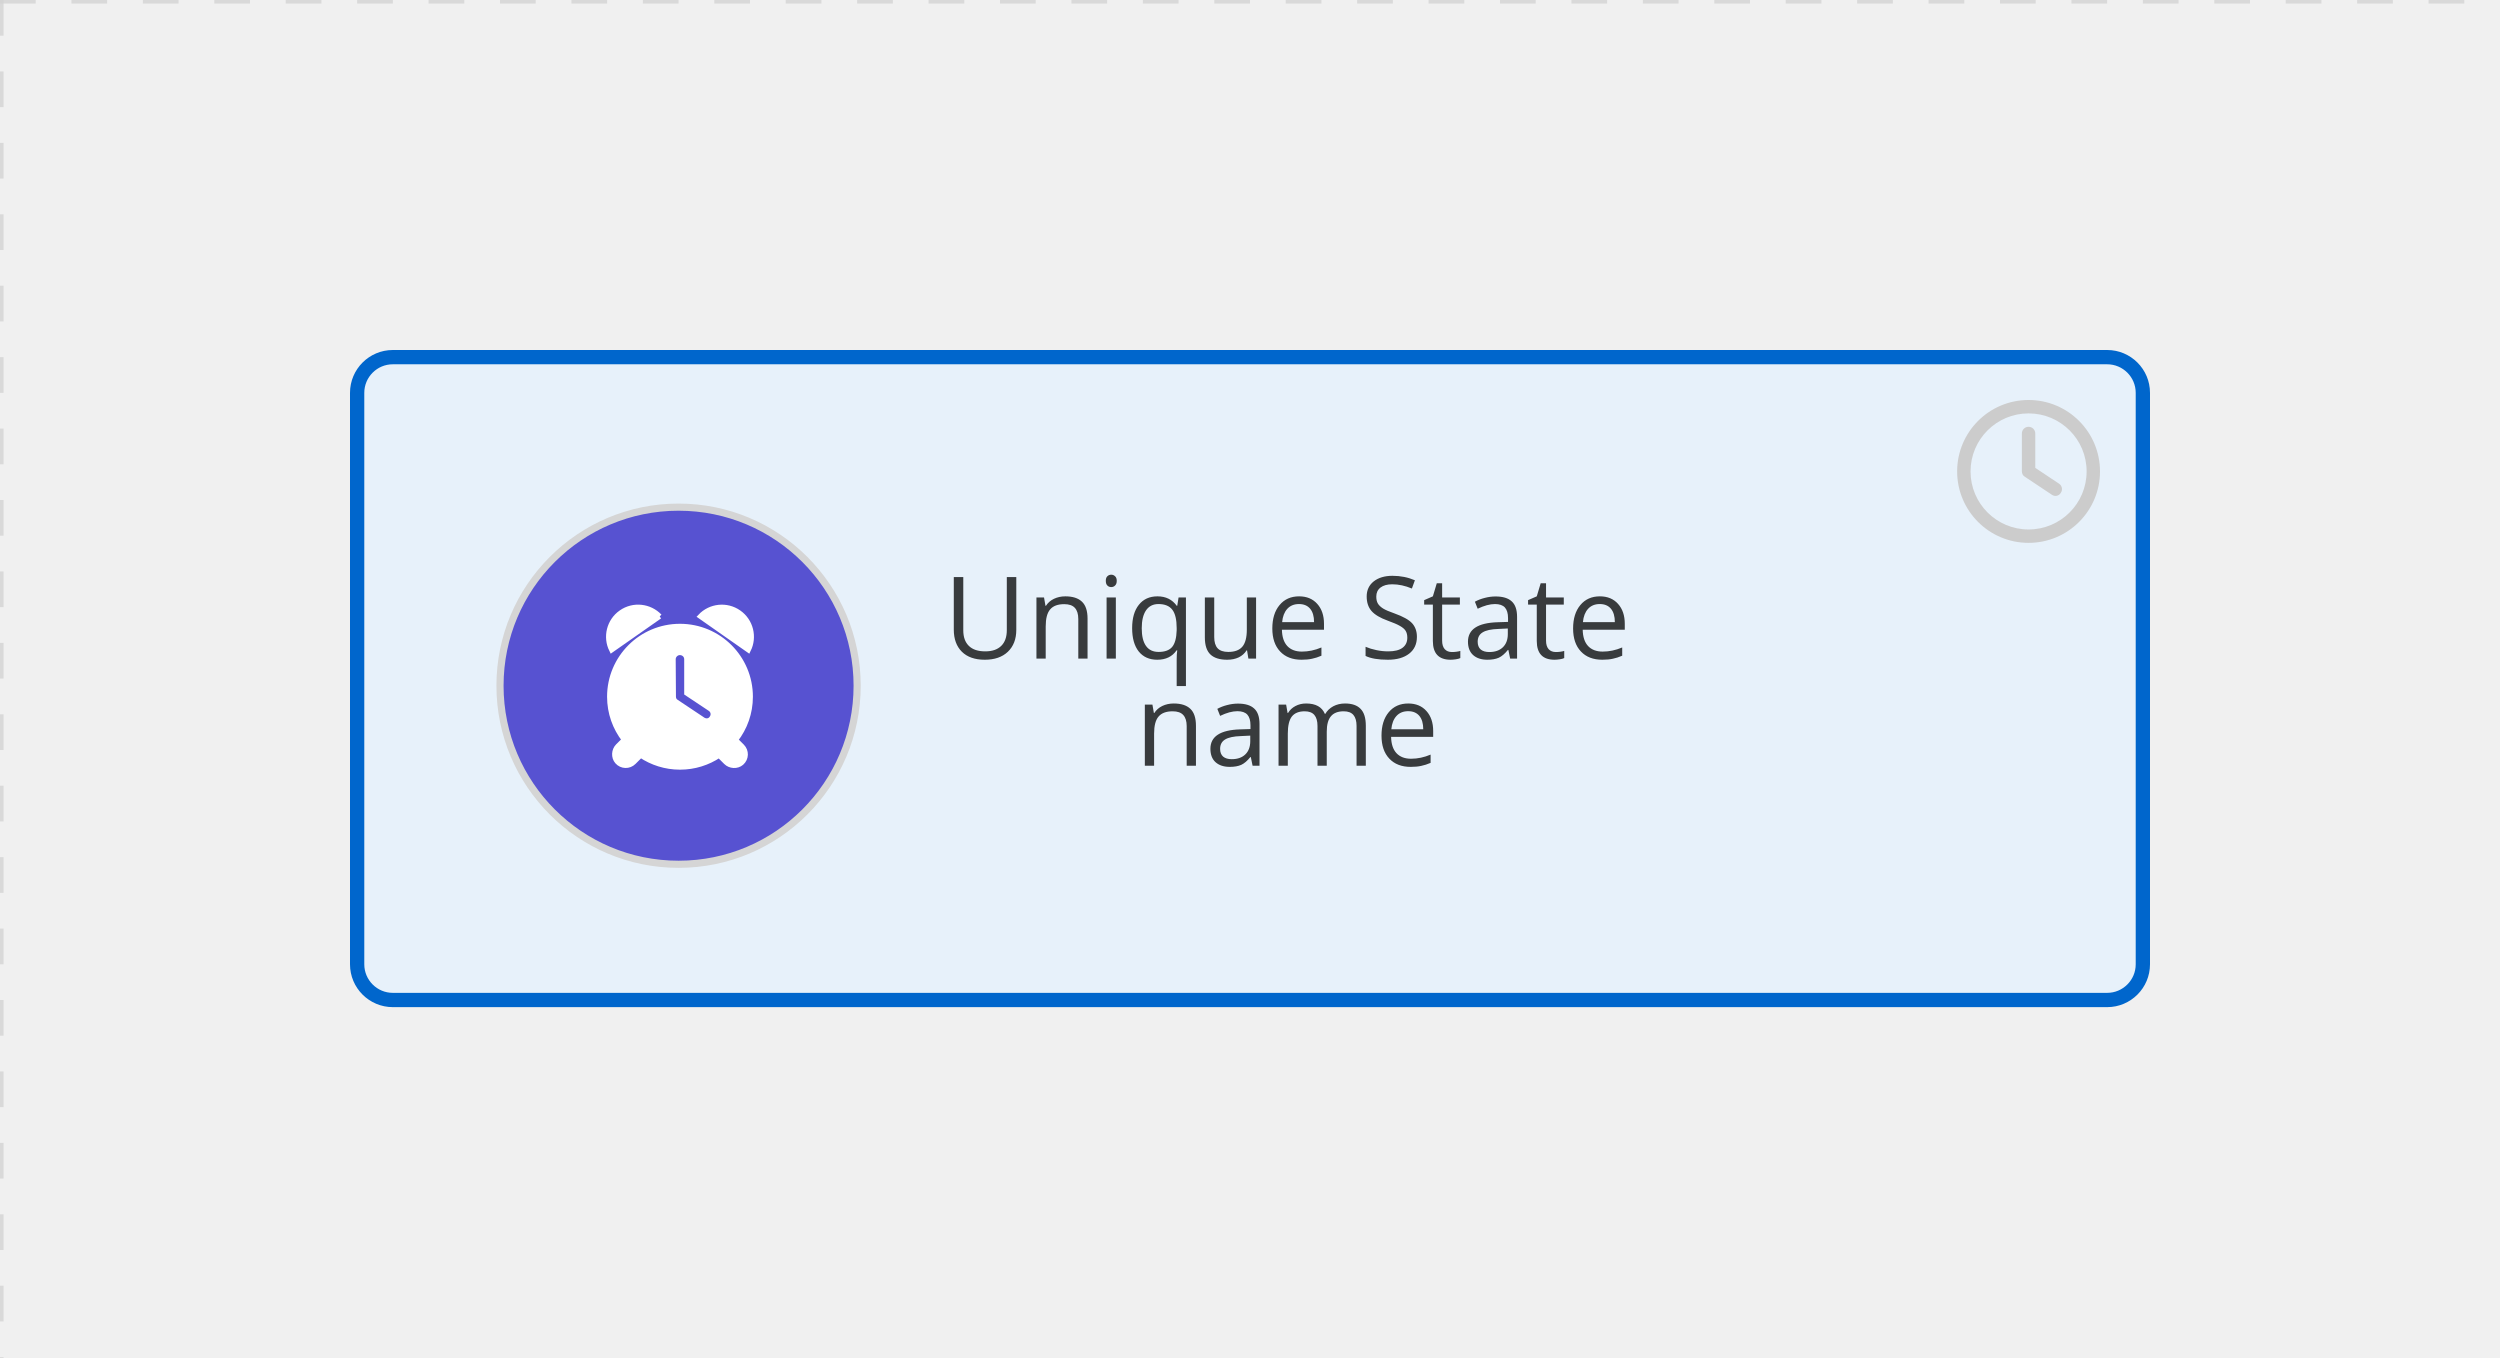
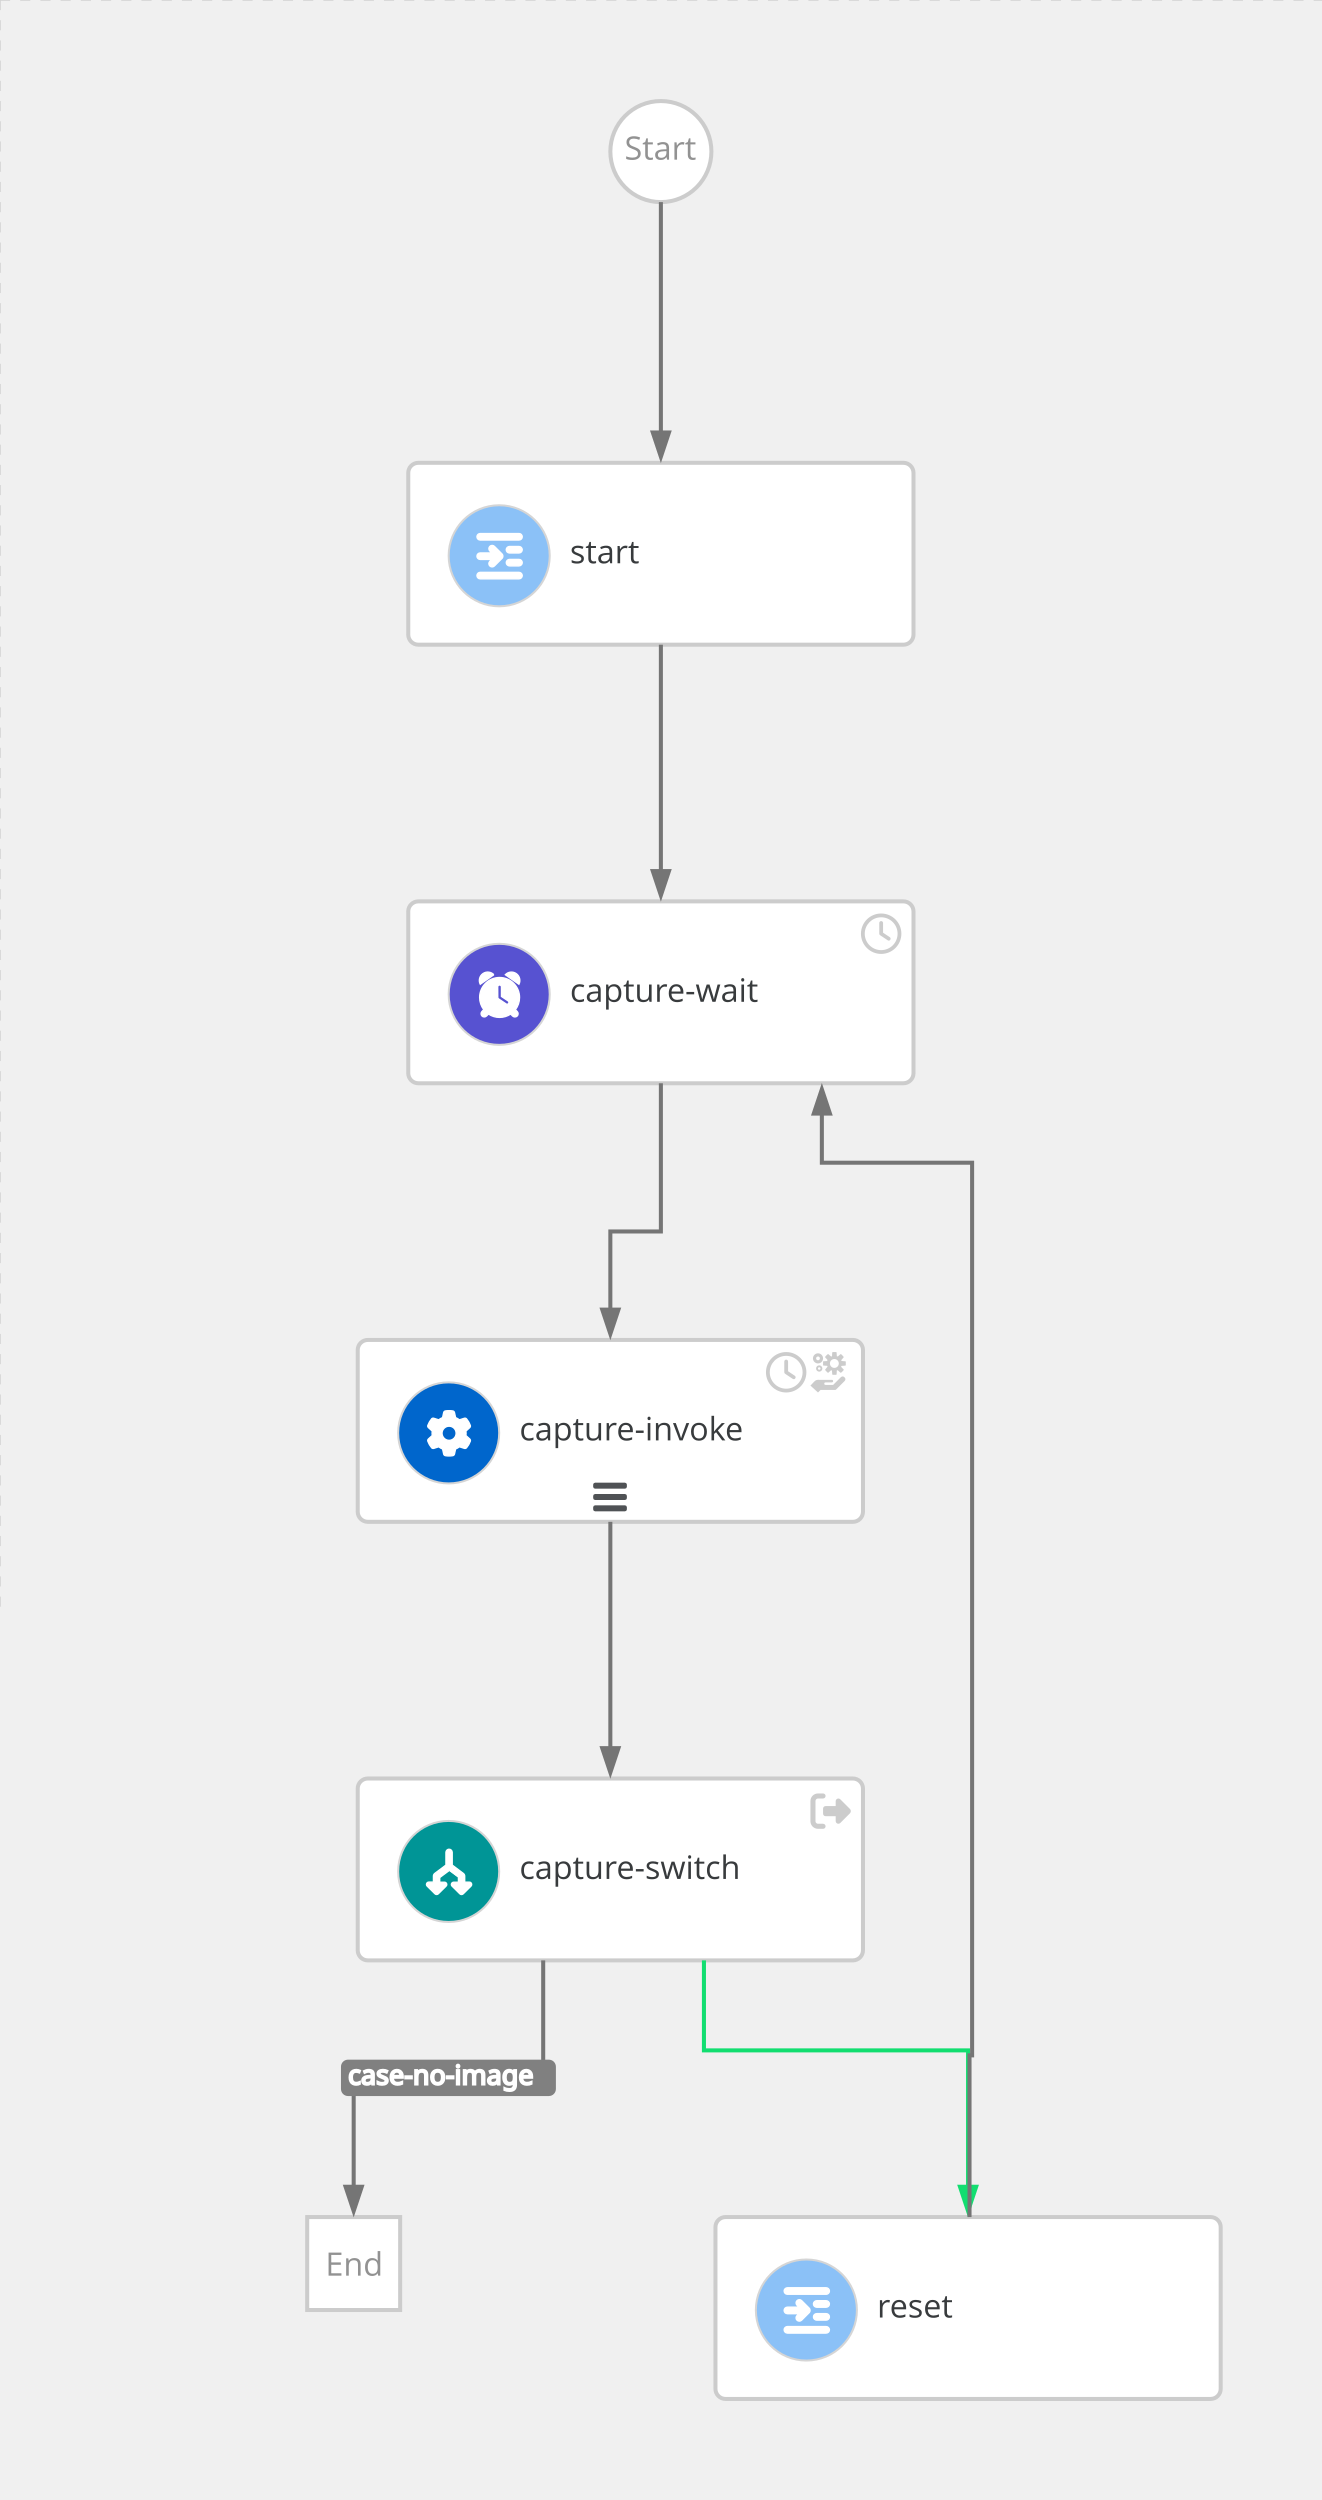
- <svg xmlns="http://www.w3.org/2000/svg" version="1.1" width="350" height="190" viewBox="0 0 350 190">
+ <svg xmlns="http://www.w3.org/2000/svg" version="1.1" width="654" height="1237" viewBox="0 0 654 1237">
  <defs />
  <g transform="matrix(1,0,0,1,0,0)">
    <g>
      <g>
        <g>
          <path fill="none" stroke="#d3d3d3" paint-order="fill stroke markers" d=" M 0 0 L 1200 0" stroke-miterlimit="10" stroke-opacity="0.8" stroke-dasharray="5" />
        </g>
        <g>
          <path fill="none" stroke="#d3d3d3" paint-order="fill stroke markers" d=" M 0 0 L 0 800" stroke-miterlimit="10" stroke-opacity="0.8" stroke-dasharray="5" />
        </g>
      </g>
-       <g id="_53526E5A-B503-4AC2-8CAB-B07F288549F9" transform="matrix(1,0,0,1,50,50)">
-         <g>
-           <path fill="#E7F1FA" stroke="#0066CC" id="_53526E5A-B503-4AC2-8CAB-B07F288549F9?shapeType=BACKGROUND" paint-order="fill stroke markers" d=" M 0 5 L 0 5 L 0 5 A 5 5 0 0 1 5 0 L 245 0 L 245 0 L 245 0 A 5 5 0 0 1 250 5 L 250 85 L 250 85 L 250 85 A 5 5 0 0 1 245 90 L 5 90 L 5 90 L 5 90 A 5 5 0 0 1 0 85 Z" stroke-miterlimit="10" stroke-width="2" stroke-dasharray="" />
-         </g>
-         <g transform="matrix(1,0,0,1,45,46)">
-           <g id="_53526E5A-B503-4AC2-8CAB-B07F288549F9">
-             <path fill="#5752D1" stroke="#d5d5d5" id="_53526E5A-B503-4AC2-8CAB-B07F288549F9" paint-order="fill stroke markers" d=" M 0 -25 L 0 -25 L 1.5308084989341915e-15 -25 A 25 25 0 0 1 25 0 L 25 0 L 25 0 A 25 25 0 0 1 1.5308084989341915e-15 25 L 0 25 L 1.5308084989341915e-15 25 A 25 25 0 0 1 -25 3.061616997868383e-15 L -25 0 L -25 3.061616997868383e-15 A 25 25 0 0 1 1.5308084989341915e-15 -25 Z" stroke-miterlimit="10" stroke-dasharray="" />
+       <g id="_39DFAE70-A9C0-47F4-B6A4-883AA95E4114" transform="matrix(1,0,0,1,302,50)">
+         <g>
+           <path fill="#fff" stroke="#ccc" id="_39DFAE70-A9C0-47F4-B6A4-883AA95E4114?shapeType=BACKGROUND" paint-order="fill stroke markers" d=" M 25 0 L 25 0 L 25 0 A 25 25 0 0 1 50 25 L 50 25 L 50 25 A 25 25 0 0 1 25 50 L 25 50 L 25 50 A 25 25 0 0 1 0 25 L 0 25 L 0 25 A 25 25 0 0 1 25 0 Z" stroke-miterlimit="10" stroke-width="2" stroke-dasharray="" />
+         </g>
+         <g transform="matrix(1,0,0,1,7,29)">
+           <text fill="#929292" stroke="none" font-family="Open Sans" font-size="12pt" font-style="normal" font-weight="normal" text-decoration="normal" x="0" y="0" text-anchor="start" dominant-baseline="alphabetic">Start</text>
+         </g>
+       </g>
+       <g id="_07BD0363-3DBA-4F67-A052-CB16CEE42BD7" transform="matrix(1,0,0,1,202,229)">
+         <g>
+           <path fill="#fff" stroke="#ccc" id="_07BD0363-3DBA-4F67-A052-CB16CEE42BD7?shapeType=BACKGROUND" paint-order="fill stroke markers" d=" M 0 5 L 0 5 L 0 5 A 5 5 0 0 1 5 0 L 245 0 L 245 0 L 245 0 A 5 5 0 0 1 250 5 L 250 85 L 250 85 L 250 85 A 5 5 0 0 1 245 90 L 5 90 L 5 90 L 5 90 A 5 5 0 0 1 0 85 Z" stroke-miterlimit="10" stroke-width="2" stroke-dasharray="" />
+         </g>
+         <g transform="matrix(1,0,0,1,45,46)">
+           <g id="_07BD0363-3DBA-4F67-A052-CB16CEE42BD7">
+             <path fill="#8BC1F7" stroke="#d5d5d5" id="_07BD0363-3DBA-4F67-A052-CB16CEE42BD7" paint-order="fill stroke markers" d=" M 0 -25 L 0 -25 L 1.5308084989341915e-15 -25 A 25 25 0 0 1 25 0 L 25 0 L 25 0 A 25 25 0 0 1 1.5308084989341915e-15 25 L 0 25 L 1.5308084989341915e-15 25 A 25 25 0 0 1 -25 3.061616997868383e-15 L -25 0 L -25 3.061616997868383e-15 A 25 25 0 0 1 1.5308084989341915e-15 -25 Z" stroke-miterlimit="10" stroke-dasharray="" />
+           </g>
+           <g>
+             <g transform="matrix(0.35,0,0,0.35,-11,-11)">
+               <path fill="#fff" stroke="#fff" paint-order="fill stroke markers" d=" M 0 0 M 35.02 28.49 C 35.02 28.49 34.99 28.46 34.97 28.45 L 24.68 18.16 C 22.9 16.38 20 16.37 18.22 18.16 C 16.43 19.95 16.44 22.84 18.22 24.62 L 21.03 27.43 L 4.57 27.43 C 2.05 27.43 0 29.47 0 32 C 0 34.53 2.05 36.57 4.57 36.57 L 20.94 36.57 L 18.19 39.32 C 16.41 41.1 16.4 44 18.19 45.78 C 19.98 47.56 22.87 47.56 24.65 45.78 L 34.74 35.69 C 35.02 35.49 35.28 35.25 35.51 34.98 C 36.01 34.4 36.33 33.71 36.48 32.98 C 36.85 31.39 36.37 29.65 35.02 28.48 M 0.01 4.23 C 0.19 1.83 2.25 0 4.66 0 L 59.43 0 C 61.96 0 64 2.05 64 4.57 C 64 7.09 61.96 9.14 59.43 9.14 L 4.57 9.14 C 1.93 9.14 -0.18 6.91 0.01 4.23 M 46.09 18.29 L 59.33 18.29 C 61.67 18.29 63.82 20.2 63.98 22.53 C 64.17 25.21 62.06 27.43 59.42 27.43 L 45.99 27.43 C 43.35 27.43 41.24 25.21 41.43 22.53 C 41.59 20.19 43.74 18.29 46.08 18.29 M 59.43 36.57 C 62.07 36.57 64.18 38.79 63.99 41.47 C 63.83 43.81 61.68 45.71 59.34 45.71 L 46.1 45.71 C 43.76 45.71 41.61 43.8 41.45 41.47 C 41.26 38.79 43.37 36.57 46.01 36.57 L 59.44 36.57 M 0 59.43 C 0 56.9 2.05 54.86 4.57 54.86 L 59.34 54.86 C 61.68 54.86 63.83 56.77 63.99 59.1 C 64.18 61.78 62.07 64 59.43 64 L 4.57 64 C 2.05 64 0 61.96 0 59.43 Z" stroke-miterlimit="10" stroke-width="2" stroke-dasharray="" />
+             </g>
+           </g>
+         </g>
+         <g transform="matrix(1,0,0,1,80,31.5)">
+           <text fill="#383B3D" stroke="none" font-family="Open Sans" font-size="12pt" font-style="normal" font-weight="normal" text-decoration="normal" x="17.18" y="12" text-anchor="middle" dominant-baseline="central">start</text>
+         </g>
+       </g>
+       <g id="_9AAADA28-FC8E-4A2F-B5F0-743E777D7C93" transform="matrix(1,0,0,1,202,446)">
+         <g>
+           <path fill="#fff" stroke="#ccc" id="_9AAADA28-FC8E-4A2F-B5F0-743E777D7C93?shapeType=BACKGROUND" paint-order="fill stroke markers" d=" M 0 5 L 0 5 L 0 5 A 5 5 0 0 1 5 0 L 245 0 L 245 0 L 245 0 A 5 5 0 0 1 250 5 L 250 85 L 250 85 L 250 85 A 5 5 0 0 1 245 90 L 5 90 L 5 90 L 5 90 A 5 5 0 0 1 0 85 Z" stroke-miterlimit="10" stroke-width="2" stroke-dasharray="" />
+         </g>
+         <g transform="matrix(1,0,0,1,45,46)">
+           <g id="_9AAADA28-FC8E-4A2F-B5F0-743E777D7C93">
+             <path fill="#5752D1" stroke="#d5d5d5" id="_9AAADA28-FC8E-4A2F-B5F0-743E777D7C93" paint-order="fill stroke markers" d=" M 0 -25 L 0 -25 L 1.5308084989341915e-15 -25 A 25 25 0 0 1 25 0 L 25 0 L 25 0 A 25 25 0 0 1 1.5308084989341915e-15 25 L 0 25 L 1.5308084989341915e-15 25 A 25 25 0 0 1 -25 3.061616997868383e-15 L -25 0 L -25 3.061616997868383e-15 A 25 25 0 0 1 1.5308084989341915e-15 -25 Z" stroke-miterlimit="10" stroke-dasharray="" />
          </g>
          <g>
            <g transform="matrix(0.35,0,0,0.35,-11,-11)">
              <path fill="#fff" stroke="#fff" paint-order="fill stroke markers" d=" M 0 0 M 54.24 53.11 C 57.95 48.34 60.16 42.34 60.16 35.83 C 60.16 20.27 47.55 7.66 31.99 7.66 C 16.43 7.66 3.83 20.27 3.83 35.83 C 3.83 42.32 6.02 48.29 9.7 53.05 L 7.17 55.58 C 5.54 57.21 5.37 60.04 6.89 61.78 C 8.63 63.78 11.65 63.85 13.48 62.02 L 16.28 59.22 C 20.77 62.24 26.18 64.01 31.99 64.01 C 37.8 64.01 43.16 62.26 47.64 59.27 L 50.39 62.02 C 52.02 63.65 54.85 63.82 56.59 62.3 C 58.59 60.56 58.66 57.54 56.83 55.71 L 54.24 53.12 Z M 0 0 M 41.15 45 L 30.56 37.94 C 29.82 37.54 29.38 36.72 29.38 35.83 L 29.28 20.83 C 29.28 19.36 30.56 18.18 31.93 18.18 C 33.5 18.18 34.68 19.36 34.68 20.83 L 34.68 34.41 L 44.09 40.67 C 45.3 41.49 45.63 43.13 44.73 44.34 C 44.01 45.55 42.37 45.88 41.16 44.98 M 23.86 3.69 C 19.89 -0.5 13.34 -1.27 8.47 2.14 C 3.6 5.55 2.08 11.96 4.66 17.13 L 23.86 3.69 M 40.14 3.69 C 44.11 -0.5 50.66 -1.26 55.53 2.15 C 60.4 5.56 61.92 11.97 59.34 17.14 L 40.14 3.69 Z" stroke-miterlimit="10" stroke-width="2" stroke-dasharray="" />
            </g>
          </g>
        </g>
        <g transform="matrix(1,0,0,1,224,6)">
          <g>
            <path fill="white" stroke="white" paint-order="fill stroke markers" d=" M 9 0 L 11 0 L 11 0 A 9 9 0 0 1 20 9 L 20 11 L 20 11 A 9 9 0 0 1 11 20 L 9 20 L 9 20 A 9 9 0 0 1 0 11 L 0 9 L 0 9 A 9 9 0 0 1 9 0 Z" fill-opacity="0.001" stroke-miterlimit="10" stroke-opacity="0.001" stroke-dasharray="" />
          </g>
          <g transform="matrix(2,0,0,2,0,0)">
            <path fill="#CCC" stroke="none" paint-order="stroke fill markers" d=" M 0 0 M 4.531 2.344 C 4.531 2.084 4.74 1.875 5 1.875 C 5.26 1.875 5.469 2.084 5.469 2.344 L 5.469 4.75 L 7.135 5.859 C 7.35 6.004 7.408 6.295 7.248 6.51 C 7.121 6.725 6.83 6.783 6.615 6.623 L 4.74 5.373 C 4.609 5.303 4.531 5.156 4.531 4.982 L 4.531 2.344 Z M 0 0 M 5 0 C 7.762 0 10 2.238 10 5 C 10 7.762 7.762 10 5 10 C 2.238 10 0 7.762 0 5 C 0 2.238 2.238 0 5 0 Z M 0 0 M 0.938 5 C 0.938 7.244 2.756 9.063 5 9.063 C 7.244 9.063 9.063 7.244 9.063 5 C 9.063 2.756 7.244 0.938 5 0.938 C 2.756 0.938 0.938 2.756 0.938 5 Z" />
          </g>
        </g>
-         <g transform="matrix(1,0,0,1,80,24)">
-           <text fill="#383B3D" stroke="none" font-family="Open Sans" font-size="12pt" font-style="normal" font-weight="normal" text-decoration="normal" x="50.191" y="12" text-anchor="middle" dominant-baseline="central">Unique State </text>
-           <text fill="#383B3D" stroke="none" font-family="Open Sans" font-size="12pt" font-style="normal" font-weight="normal" text-decoration="normal" x="50.191" y="27" text-anchor="middle" dominant-baseline="central">       name       </text>
+         <g transform="matrix(1,0,0,1,80,31.5)">
+           <text fill="#383B3D" stroke="none" font-family="Open Sans" font-size="12pt" font-style="normal" font-weight="normal" text-decoration="normal" x="46.582" y="12" text-anchor="middle" dominant-baseline="central">capture-wait</text>
+         </g>
+       </g>
+       <g id="_845BAE8A-C57F-4A36-B08A-8B8873224887" transform="matrix(1,0,0,1,177,663)">
+         <g>
+           <path fill="#fff" stroke="#ccc" id="_845BAE8A-C57F-4A36-B08A-8B8873224887?shapeType=BACKGROUND" paint-order="fill stroke markers" d=" M 0 5 L 0 5 L 0 5 A 5 5 0 0 1 5 0 L 245 0 L 245 0 L 245 0 A 5 5 0 0 1 250 5 L 250 85 L 250 85 L 250 85 A 5 5 0 0 1 245 90 L 5 90 L 5 90 L 5 90 A 5 5 0 0 1 0 85 Z" stroke-miterlimit="10" stroke-width="2" stroke-dasharray="" />
+         </g>
+         <g transform="matrix(1,0,0,1,45,46)">
+           <g id="_845BAE8A-C57F-4A36-B08A-8B8873224887">
+             <path fill="#0066CC" stroke="#d5d5d5" id="_845BAE8A-C57F-4A36-B08A-8B8873224887" paint-order="fill stroke markers" d=" M 0 -25 L 0 -25 L 1.5308084989341915e-15 -25 A 25 25 0 0 1 25 0 L 25 0 L 25 0 A 25 25 0 0 1 1.5308084989341915e-15 25 L 0 25 L 1.5308084989341915e-15 25 A 25 25 0 0 1 -25 3.061616997868383e-15 L -25 0 L -25 3.061616997868383e-15 A 25 25 0 0 1 1.5308084989341915e-15 -25 Z" stroke-miterlimit="10" stroke-dasharray="" />
+           </g>
+           <g>
+             <g transform="matrix(0.35,0,0,0.35,-11,-11)">
+               <path fill="#fff" stroke="#fff" paint-order="fill stroke markers" d=" M 0 0 M 61.99 20.83 C 62.4 21.9 62.05 23.12 61.2 23.9 L 55.79 28.83 C 55.93 29.87 56 30.93 56 32 C 56 33.07 55.92 34.14 55.79 35.17 L 61.2 40.09 C 62.05 40.88 62.4 42.09 61.99 43.17 C 61.44 44.66 60.78 46.09 60.03 47.46 L 59.44 48.47 C 58.61 49.85 57.69 51.15 56.68 52.38 C 55.93 53.27 54.72 53.58 53.62 53.23 L 46.66 51.01 C 44.98 52.3 43.02 53.37 41.16 54.2 L 39.6 61.34 C 39.35 62.46 38.48 63.26 37.32 63.56 C 35.6 63.85 33.82 64 31.9 64 C 30.2 64 28.42 63.85 26.7 63.56 C 25.55 63.26 24.68 62.46 24.43 61.34 L 22.87 54.2 C 20.89 53.37 19.04 52.3 17.37 51.01 L 10.41 53.23 C 9.31 53.58 8.09 53.27 7.35 52.38 C 6.34 51.14 5.41 49.84 4.59 48.47 L 4 47.46 C 3.24 46.1 2.58 44.66 2.03 43.17 C 1.63 42.09 1.97 40.88 2.82 40.09 L 8.23 35.17 C 8.09 34.13 8.02 33.07 8.02 32 C 8.02 30.93 8.09 29.86 8.23 28.83 L 2.82 23.9 C 1.96 23.11 1.62 21.91 2.03 20.83 C 2.58 19.34 3.25 17.9 4 16.54 L 4.58 15.53 C 5.41 14.15 6.33 12.86 7.35 11.62 C 8.09 10.73 9.31 10.42 10.41 10.77 L 17.37 12.99 C 19.04 11.7 20.89 10.62 22.87 9.81 L 24.43 2.67 C 24.68 1.54 25.55 0.63 26.7 0.44 C 28.43 0.15 30.2 8.326672684688674e-16 32.01 8.326672684688674e-16 C 33.82 8.326672684688674e-16 35.6 0.15 37.32 0.44 C 38.47 0.63 39.35 1.53 39.6 2.67 L 41.16 9.81 C 43.02 10.63 44.98 11.7 46.66 12.99 L 53.62 10.77 C 54.72 10.42 55.93 10.73 56.68 11.62 C 57.69 12.85 58.62 14.15 59.44 15.53 L 60.03 16.54 C 60.78 17.9 61.44 19.34 61.99 20.83 L 61.99 20.83 Z M 0 0 M 32 42 C 37.53 42 42 37.53 42 31.89 C 42 26.25 37.53 21.89 32 21.89 C 26.47 21.89 22 26.48 22 31.89 C 22 37.3 26.48 42 32 42 Z" stroke-miterlimit="10" stroke-width="2" stroke-dasharray="" />
+             </g>
+           </g>
+         </g>
+         <g transform="matrix(1,0,0,1,202,6)">
+           <g>
+             <path fill="white" stroke="white" paint-order="fill stroke markers" d=" M 9 0 L 11 0 L 11 0 A 9 9 0 0 1 20 9 L 20 11 L 20 11 A 9 9 0 0 1 11 20 L 9 20 L 9 20 A 9 9 0 0 1 0 11 L 0 9 L 0 9 A 9 9 0 0 1 9 0 Z" fill-opacity="0.001" stroke-miterlimit="10" stroke-opacity="0.001" stroke-dasharray="" />
+           </g>
+           <g transform="matrix(2,0,0,2,0,0)">
+             <path fill="#CCC" stroke="none" paint-order="stroke fill markers" d=" M 0 0 M 4.531 2.344 C 4.531 2.084 4.74 1.875 5 1.875 C 5.26 1.875 5.469 2.084 5.469 2.344 L 5.469 4.75 L 7.135 5.859 C 7.35 6.004 7.408 6.295 7.248 6.51 C 7.121 6.725 6.83 6.783 6.615 6.623 L 4.74 5.373 C 4.609 5.303 4.531 5.156 4.531 4.982 L 4.531 2.344 Z M 0 0 M 5 0 C 7.762 0 10 2.238 10 5 C 10 7.762 7.762 10 5 10 C 2.238 10 0 7.762 0 5 C 0 2.238 2.238 0 5 0 Z M 0 0 M 0.938 5 C 0.938 7.244 2.756 9.063 5 9.063 C 7.244 9.063 9.063 7.244 9.063 5 C 9.063 2.756 7.244 0.938 5 0.938 C 2.756 0.938 0.938 2.756 0.938 5 Z" />
+           </g>
+         </g>
+         <g transform="matrix(1,0,0,1,224,6)">
+           <g>
+             <path fill="white" stroke="white" paint-order="fill stroke markers" d=" M 9 0 L 11 0 L 11 0 A 9 9 0 0 1 20 9 L 20 11 L 20 11 A 9 9 0 0 1 11 20 L 9 20 L 9 20 A 9 9 0 0 1 0 11 L 0 9 L 0 9 A 9 9 0 0 1 9 0 Z" fill-opacity="0.001" stroke-miterlimit="10" stroke-opacity="0.001" stroke-dasharray="" />
+           </g>
+           <g transform="matrix(2,0,0,2,0,0)">
+             <path fill="#CCC" stroke="none" paint-order="stroke fill markers" d=" M 0 0 M 2.175 3.286 C 1.743 3.286 1.394 3.637 1.394 4.067 C 1.394 4.498 1.745 4.849 2.175 4.849 C 2.605 4.849 2.956 4.498 2.956 4.067 C 2.956 3.637 2.606 3.286 2.175 3.286 Z M 0 0 M 2.175 4.38 C 2.003 4.38 1.863 4.239 1.863 4.067 C 1.863 3.896 2.003 3.755 2.175 3.755 C 2.346 3.755 2.487 3.896 2.487 4.067 C 2.487 4.239 2.346 4.38 2.175 4.38 Z M 0 0 M 1.875 0.312 C 1.185 0.312 0.625 0.873 0.625 1.563 C 0.625 2.254 1.185 2.813 1.875 2.813 C 2.565 2.813 3.125 2.253 3.125 1.563 C 3.125 0.874 2.565 0.312 1.875 0.312 Z M 0 0 M 1.875 2.032 C 1.616 2.032 1.406 1.822 1.406 1.563 C 1.406 1.304 1.616 1.094 1.875 1.094 C 2.134 1.094 2.344 1.304 2.344 1.563 C 2.344 1.822 2.134 2.032 1.875 2.032 Z M 0 0 M 8.641 2.285 L 7.704 2.208 C 7.665 2.085 7.683 2.121 7.626 2 C 7.75 1.829 8.078 1.493 8.205 1.321 C 8.222 1.296 8.235 1.269 8.235 1.238 C 8.235 1.115 7.716 0.64 7.603 0.535 C 7.577 0.513 7.546 0.5 7.511 0.5 C 7.48 0.5 7.449 0.509 7.423 0.53 L 6.772 1.1 C 6.666 1.047 6.65 1.047 6.535 1.012 L 6.475 0.112 C 6.47 0.048 6.408 0 6.346 0 L 5.53 0 C 5.469 0 5.416 0.044 5.399 0.106 C 5.343 0.32 5.371 0.796 5.348 1.017 C 5.23 1.056 5.241 1.065 5.129 1.122 L 4.452 0.528 C 4.427 0.511 4.395 0.498 4.36 0.498 C 4.233 0.498 3.74 1.031 3.654 1.149 C 3.631 1.174 3.623 1.205 3.623 1.235 C 3.623 1.266 3.637 1.297 3.654 1.322 C 3.793 1.489 4.098 1.773 4.22 1.949 C 4.164 2.059 4.173 2.109 4.137 2.226 L 3.227 2.269 C 3.17 2.278 3.126 2.345 3.126 2.401 L 3.125 3.213 C 3.125 3.276 3.169 3.332 3.23 3.342 L 4.15 3.402 C 4.189 3.524 4.18 3.485 4.242 3.605 C 4.115 3.776 3.793 4.143 3.666 4.309 C 3.648 4.334 3.636 4.361 3.636 4.392 C 3.636 4.52 4.155 4.99 4.269 5.094 C 4.294 5.117 4.325 5.129 4.36 5.129 C 4.39 5.129 4.427 5.121 4.447 5.1 L 5.094 4.495 C 5.2 4.548 5.209 4.543 5.325 4.578 L 5.397 5.515 C 5.406 5.577 5.468 5.625 5.528 5.625 L 6.345 5.625 C 6.406 5.625 6.459 5.581 6.475 5.52 C 6.532 5.304 6.491 4.804 6.513 4.577 C 6.631 4.542 6.62 4.536 6.732 4.479 L 7.423 5.095 C 7.448 5.113 7.479 5.126 7.514 5.126 C 7.642 5.126 8.135 4.589 8.221 4.472 C 8.244 4.449 8.252 4.419 8.252 4.388 C 8.252 4.353 8.238 4.327 8.221 4.302 C 8.082 4.135 7.714 3.824 7.591 3.649 C 7.647 3.54 7.637 3.542 7.672 3.426 L 8.648 3.353 C 8.705 3.345 8.749 3.278 8.749 3.222 L 8.749 2.41 C 8.747 2.355 8.703 2.297 8.641 2.285 Z M 0 0 M 5.92 3.919 C 5.317 3.919 4.822 3.427 4.822 2.819 C 4.822 2.212 5.314 1.72 5.92 1.72 C 6.528 1.72 7.02 2.212 7.02 2.819 C 7.02 3.427 6.528 3.919 5.92 3.919 Z M 0 0 M 8.435 6.25 C 7.941 5.757 7.497 6.25 7.497 6.25 L 5.622 8.125 L 3.728 8.125 C 3.728 8.125 3.415 8.125 3.415 7.813 C 3.415 7.5 3.747 7.5 3.747 7.5 L 5.31 7.5 C 5.31 7.5 5.622 7.5 5.622 7.187 C 5.622 6.875 5.31 6.875 5.31 6.875 L 1.882 6.87 C 1.683 6.865 1.305 6.905 0.944 7.304 L 0 8.301 L 1.872 10 L 2.497 9.374 L 6.117 9.374 C 6.2 9.374 6.28 9.342 6.339 9.283 L 6.872 8.75 L 8.435 7.187 C 8.435 7.187 8.927 6.743 8.435 6.25 Z" />
+           </g>
+         </g>
+         <g transform="matrix(1,0,0,1,117,70)">
+           <g>
+             <path fill="white" stroke="white" paint-order="fill stroke markers" d=" M 9 0 L 11 0 L 11 0 A 9 9 0 0 1 20 9 L 20 11 L 20 11 A 9 9 0 0 1 11 20 L 9 20 L 9 20 A 9 9 0 0 1 0 11 L 0 9 L 0 9 A 9 9 0 0 1 9 0 Z" fill-opacity="0.001" stroke-miterlimit="10" stroke-opacity="0.001" stroke-dasharray="" />
+           </g>
+           <g>
+             <path fill="#4F5255" stroke="#4F5255" paint-order="fill stroke markers" d=" M 0 0 M 15.26 3.1 L 0.42 3.1 C 0.189 3.1 0 2.911 0 2.68 L 0 1.56 C 0 1.329 0.189 1.14 0.42 1.14 L 15.26 1.14 C 15.491 1.14 15.68 1.329 15.68 1.56 L 15.68 2.68 C 15.68 2.911 15.491 3.1 15.26 3.1 Z M 0 0 M 15.26 8.7 L 0.42 8.7 C 0.189 8.7 0 8.511 0 8.28 L 0 7.16 C 0 6.929 0.189 6.74 0.42 6.74 L 15.26 6.74 C 15.491 6.74 15.68 6.929 15.68 7.16 L 15.68 8.28 C 15.68 8.511 15.491 8.7 15.26 8.7 Z M 0 0 M 15.26 14.3 L 0.42 14.3 C 0.189 14.3 0 14.111 0 13.88 L 0 12.76 C 0 12.529 0.189 12.34 0.42 12.34 L 15.26 12.34 C 15.491 12.34 15.68 12.529 15.68 12.76 L 15.68 13.88 C 15.68 14.111 15.491 14.3 15.26 14.3 Z" stroke-miterlimit="10" stroke-dasharray="" />
+           </g>
+         </g>
+         <g transform="matrix(1,0,0,1,80,31.5)">
+           <text fill="#383B3D" stroke="none" font-family="Open Sans" font-size="12pt" font-style="normal" font-weight="normal" text-decoration="normal" x="55.363" y="12" text-anchor="middle" dominant-baseline="central">capture-invoke</text>
+         </g>
+       </g>
+       <g id="_D805578B-6EC8-41D1-BCD1-20E58C63C7F7" transform="matrix(1,0,0,1,177,880)">
+         <g>
+           <path fill="#fff" stroke="#ccc" id="_D805578B-6EC8-41D1-BCD1-20E58C63C7F7?shapeType=BACKGROUND" paint-order="fill stroke markers" d=" M 0 5 L 0 5 L 0 5 A 5 5 0 0 1 5 0 L 245 0 L 245 0 L 245 0 A 5 5 0 0 1 250 5 L 250 85 L 250 85 L 250 85 A 5 5 0 0 1 245 90 L 5 90 L 5 90 L 5 90 A 5 5 0 0 1 0 85 Z" stroke-miterlimit="10" stroke-width="2" stroke-dasharray="" />
+         </g>
+         <g transform="matrix(1,0,0,1,45,46)">
+           <g id="_D805578B-6EC8-41D1-BCD1-20E58C63C7F7">
+             <path fill="#009596" stroke="#d5d5d5" id="_D805578B-6EC8-41D1-BCD1-20E58C63C7F7" paint-order="fill stroke markers" d=" M 0 -25 L 0 -25 L 1.5308084989341915e-15 -25 A 25 25 0 0 1 25 0 L 25 0 L 25 0 A 25 25 0 0 1 1.5308084989341915e-15 25 L 0 25 L 1.5308084989341915e-15 25 A 25 25 0 0 1 -25 3.061616997868383e-15 L -25 0 L -25 3.061616997868383e-15 A 25 25 0 0 1 1.5308084989341915e-15 -25 Z" stroke-miterlimit="10" stroke-dasharray="" />
+           </g>
+           <g>
+             <g transform="matrix(0.35,0,0,0.35,-11,-11)">
+               <path fill="#fff" stroke="#fff" paint-order="fill stroke markers" d=" M 0 0 M 60.6 46.54 L 54.07 46.54 L 54.07 37.83 C 54.01 36.45 53.35 35.14 52.24 34.31 L 44.82 28.75 L 44.82 28.75 L 36.41 22.39 L 36.41 4.4 C 36.4 1.87 34.26 -0.17 31.69 0.01 C 29.44 0.17 27.6 2.23 27.6 4.49 L 27.6 22.41 L 19.19 28.72 L 19.19 28.72 L 11.77 34.27 C 10.66 35.1 10.01 36.41 9.94 37.79 L 9.94 46.5 L 3.4 46.5 C 0.46 46.47 -1.02 50.03 1.06 52.11 L 12.07 63 C 13.36 64.29 15.45 64.29 16.75 63 L 27.76 52.11 C 29.84 50.15 28.37 46.59 25.42 46.64 L 18.75 46.64 L 18.75 40.01 C 18.75 40.01 26.97 33.93 32.03 30.14 C 36.99 33.87 45.23 40.06 45.27 40.04 L 45.27 46.67 L 38.6 46.67 C 35.66 46.62 34.18 50.18 36.26 52.14 L 47.27 63.03 C 48.56 64.32 50.65 64.32 51.95 63.03 L 62.96 52.14 C 65.04 50.06 63.56 46.5 60.62 46.53 Z" stroke-miterlimit="10" stroke-width="2" stroke-dasharray="" />
+             </g>
+           </g>
+         </g>
+         <g transform="matrix(1,0,0,1,224,6)">
+           <g>
+             <path fill="white" stroke="white" paint-order="fill stroke markers" d=" M 9 0 L 11 0 L 11 0 A 9 9 0 0 1 20 9 L 20 11 L 20 11 A 9 9 0 0 1 11 20 L 9 20 L 9 20 A 9 9 0 0 1 0 11 L 0 9 L 0 9 A 9 9 0 0 1 9 0 Z" fill-opacity="0.001" stroke-miterlimit="10" stroke-opacity="0.001" stroke-dasharray="" />
+           </g>
+           <g transform="matrix(2,0,0,2,0,0)">
+             <path fill="#CCC" stroke="none" paint-order="stroke fill markers" d=" M 0 0 M 7.382 2.142 L 9.781 4.542 C 9.921 4.683 10 4.876 10 5.076 C 10 5.274 9.921 5.467 9.781 5.608 L 7.382 8.008 C 7.256 8.132 7.088 8.2 6.912 8.2 C 6.547 8.2 6.25 7.903 6.25 7.538 L 6.25 6.326 L 3.75 6.326 C 3.405 6.326 3.126 6.046 3.126 5.7 L 3.126 4.45 C 3.126 4.105 3.405 3.826 3.75 3.826 L 6.25 3.826 L 6.25 2.612 C 6.25 2.247 6.547 1.95 6.912 1.95 C 7.088 1.95 7.256 2.02 7.382 2.142 Z M 0 0 M 3.126 1.95 L 1.876 1.95 C 1.53 1.95 1.25 2.23 1.25 2.576 L 1.25 7.576 C 1.25 7.92 1.53 8.2 1.876 8.2 L 3.126 8.2 C 3.47 8.2 3.75 8.48 3.75 8.826 C 3.75 9.17 3.47 9.45 3.126 9.45 L 1.876 9.45 C 0.84 9.45 0 8.61 0 7.576 L 0 2.576 C 0 1.54 0.84 0.7 1.876 0.7 L 3.126 0.7 C 3.47 0.7 3.75 0.98 3.75 1.326 C 3.75 1.67 3.47 1.95 3.126 1.95 Z" />
+           </g>
+         </g>
+         <g transform="matrix(1,0,0,1,80,31.5)">
+           <text fill="#383B3D" stroke="none" font-family="Open Sans" font-size="12pt" font-style="normal" font-weight="normal" text-decoration="normal" x="54.668" y="12" text-anchor="middle" dominant-baseline="central">capture-switch</text>
+         </g>
+       </g>
+       <g id="_FD67229C-F10C-4CE1-8F91-543B13F4FC97" transform="matrix(1,0,0,1,152,1097)">
+         <g>
+           <path fill="#fff" stroke="#ccc" id="_FD67229C-F10C-4CE1-8F91-543B13F4FC97?shapeType=BACKGROUND" paint-order="fill stroke markers" d=" M 0 0 L 46 0 L 46 46 L 0 46 Z" stroke-miterlimit="10" stroke-width="2" stroke-dasharray="" />
+         </g>
+         <g transform="matrix(1,0,0,1,9,29)">
+           <text fill="#929292" stroke="none" font-family="Open Sans" font-size="12pt" font-style="normal" font-weight="normal" text-decoration="normal" x="0" y="0" text-anchor="start" dominant-baseline="alphabetic">End</text>
+         </g>
+       </g>
+       <g id="_A84E1E79-11C6-4C23-A90A-D40A91B8BCE0" transform="matrix(1,0,0,1,354,1097)">
+         <g>
+           <path fill="#fff" stroke="#ccc" id="_A84E1E79-11C6-4C23-A90A-D40A91B8BCE0?shapeType=BACKGROUND" paint-order="fill stroke markers" d=" M 0 5 L 0 5 L 0 5 A 5 5 0 0 1 5 0 L 245 0 L 245 0 L 245 0 A 5 5 0 0 1 250 5 L 250 85 L 250 85 L 250 85 A 5 5 0 0 1 245 90 L 5 90 L 5 90 L 5 90 A 5 5 0 0 1 0 85 Z" stroke-miterlimit="10" stroke-width="2" stroke-dasharray="" />
+         </g>
+         <g transform="matrix(1,0,0,1,45,46)">
+           <g id="_A84E1E79-11C6-4C23-A90A-D40A91B8BCE0">
+             <path fill="#8BC1F7" stroke="#d5d5d5" id="_A84E1E79-11C6-4C23-A90A-D40A91B8BCE0" paint-order="fill stroke markers" d=" M 0 -25 L 0 -25 L 1.5308084989341915e-15 -25 A 25 25 0 0 1 25 0 L 25 0 L 25 0 A 25 25 0 0 1 1.5308084989341915e-15 25 L 0 25 L 1.5308084989341915e-15 25 A 25 25 0 0 1 -25 3.061616997868383e-15 L -25 0 L -25 3.061616997868383e-15 A 25 25 0 0 1 1.5308084989341915e-15 -25 Z" stroke-miterlimit="10" stroke-dasharray="" />
+           </g>
+           <g>
+             <g transform="matrix(0.35,0,0,0.35,-11,-11)">
+               <path fill="#fff" stroke="#fff" paint-order="fill stroke markers" d=" M 0 0 M 35.02 28.49 C 35.02 28.49 34.99 28.46 34.97 28.45 L 24.68 18.16 C 22.9 16.38 20 16.37 18.22 18.16 C 16.43 19.95 16.44 22.84 18.22 24.62 L 21.03 27.43 L 4.57 27.43 C 2.05 27.43 0 29.47 0 32 C 0 34.53 2.05 36.57 4.57 36.57 L 20.94 36.57 L 18.19 39.32 C 16.41 41.1 16.4 44 18.19 45.78 C 19.98 47.56 22.87 47.56 24.65 45.78 L 34.74 35.69 C 35.02 35.49 35.28 35.25 35.51 34.98 C 36.01 34.4 36.33 33.71 36.48 32.98 C 36.85 31.39 36.37 29.65 35.02 28.48 M 0.01 4.23 C 0.19 1.83 2.25 0 4.66 0 L 59.43 0 C 61.96 0 64 2.05 64 4.57 C 64 7.09 61.96 9.14 59.43 9.14 L 4.57 9.14 C 1.93 9.14 -0.18 6.91 0.01 4.23 M 46.09 18.29 L 59.33 18.29 C 61.67 18.29 63.82 20.2 63.98 22.53 C 64.17 25.21 62.06 27.43 59.42 27.43 L 45.99 27.43 C 43.35 27.43 41.24 25.21 41.43 22.53 C 41.59 20.19 43.74 18.29 46.08 18.29 M 59.43 36.57 C 62.07 36.57 64.18 38.79 63.99 41.47 C 63.83 43.81 61.68 45.71 59.34 45.71 L 46.1 45.71 C 43.76 45.71 41.61 43.8 41.45 41.47 C 41.26 38.79 43.37 36.57 46.01 36.57 L 59.44 36.57 M 0 59.43 C 0 56.9 2.05 54.86 4.57 54.86 L 59.34 54.86 C 61.68 54.86 63.83 56.77 63.99 59.1 C 64.18 61.78 62.07 64 59.43 64 L 4.57 64 C 2.05 64 0 61.96 0 59.43 Z" stroke-miterlimit="10" stroke-width="2" stroke-dasharray="" />
+             </g>
+           </g>
+         </g>
+         <g transform="matrix(1,0,0,1,80,31.5)">
+           <text fill="#383B3D" stroke="none" font-family="Open Sans" font-size="12pt" font-style="normal" font-weight="normal" text-decoration="normal" x="18.723" y="12" text-anchor="middle" dominant-baseline="central">reset</text>
+         </g>
+       </g>
+       <g id="startEdge">
+         <g>
+           <path fill="none" stroke="#757575" paint-order="fill stroke markers" d=" M 327 100 L 327 110 L 327 174.667 L 327 217" stroke-miterlimit="10" stroke-width="2" stroke-dasharray="" />
+         </g>
+         <g transform="matrix(1,0,0,1,327,100)" />
+         <g transform="matrix(-1,1.2246467991473532e-16,-1.2246467991473532e-16,-1,331,229)">
+           <path fill="#757575" stroke="#757575" paint-order="fill stroke markers" d=" M 8 15 L 0 15 L 4 3 Z" stroke-miterlimit="10" stroke-width="2" stroke-dasharray="" />
+         </g>
+         <g />
+         <g transform="matrix(1,0,0,1,337,164.5)" />
+       </g>
+       <g id="_F9083316-1EA5-46CB-AF1C-5D81753C9434">
+         <g>
+           <path fill="none" stroke="#757575" paint-order="fill stroke markers" d=" M 327 319 L 327 329 L 327 392.333 L 327 434" stroke-miterlimit="10" stroke-width="2" stroke-dasharray="" />
+         </g>
+         <g transform="matrix(1,0,0,1,327,319)" />
+         <g transform="matrix(-1,1.2246467991473532e-16,-1.2246467991473532e-16,-1,331,446)">
+           <path fill="#757575" stroke="#757575" paint-order="fill stroke markers" d=" M 8 15 L 0 15 L 4 3 Z" stroke-miterlimit="10" stroke-width="2" stroke-dasharray="" />
+         </g>
+         <g />
+         <g transform="matrix(1,0,0,1,337,382.5)" />
+       </g>
+       <g id="_A2AADC8B-A2CF-415A-811A-9D56FABF58FE">
+         <g>
+           <path fill="none" stroke="#757575" paint-order="fill stroke markers" d=" M 327 536 L 327 546 L 327 609.333 L 302 609.333 L 302 651" stroke-miterlimit="10" stroke-width="2" stroke-dasharray="" />
+         </g>
+         <g transform="matrix(1,0,0,1,327,536)" />
+         <g transform="matrix(-1,1.2246467991473532e-16,-1.2246467991473532e-16,-1,306,663)">
+           <path fill="#757575" stroke="#757575" paint-order="fill stroke markers" d=" M 8 15 L 0 15 L 4 3 Z" stroke-miterlimit="10" stroke-width="2" stroke-dasharray="" />
+         </g>
+         <g />
+         <g transform="matrix(1,0,0,1,311.8117,597.5686)" />
+       </g>
+       <g id="_9BE2C35A-7004-479F-8BF1-3B2DABD4FAF5">
+         <g>
+           <path fill="none" stroke="#757575" paint-order="fill stroke markers" d=" M 302 753 L 302 763 L 302 826.333 L 302 868" stroke-miterlimit="10" stroke-width="2" stroke-dasharray="" />
+         </g>
+         <g transform="matrix(1,0,0,1,302,753)" />
+         <g transform="matrix(-1,1.2246467991473532e-16,-1.2246467991473532e-16,-1,306,880)">
+           <path fill="#757575" stroke="#757575" paint-order="fill stroke markers" d=" M 8 15 L 0 15 L 4 3 Z" stroke-miterlimit="10" stroke-width="2" stroke-dasharray="" />
+         </g>
+         <g />
+         <g transform="matrix(1,0,0,1,312,816.5)" />
+       </g>
+       <g id="_408BE340-1E50-44BF-8F09-EE6F77BCAD6C">
+         <g>
+           <path fill="none" stroke="#12DE70" paint-order="fill stroke markers" d=" M 348.308 970 L 348.308 980 L 348.308 1014.528 L 479 1014.528 L 479 1085" stroke-miterlimit="10" stroke-width="2" stroke-dasharray="" />
+         </g>
+         <g transform="matrix(1,0,0,1,348.3081,970)" />
+         <g transform="matrix(-1,1.2246467991473532e-16,-1.2246467991473532e-16,-1,483,1097)">
+           <path fill="#12DE70" stroke="#12DE70" paint-order="fill stroke markers" d=" M 8 15 L 0 15 L 4 3 Z" stroke-miterlimit="10" stroke-width="2" stroke-dasharray="" />
+         </g>
+         <g />
+         <g transform="matrix(1,0,0,1,355.2772,1026.328)" />
+       </g>
+       <g id="_0D1474CF-7B2B-475B-B506-BEA880C5B85E">
+         <g>
+           <path fill="none" stroke="#757575" paint-order="fill stroke markers" d=" M 479.72 1097 L 479.72 1087 L 479.72 1017 L 481 1017 L 481 578 L 481 575.31 L 406.655 575.31 L 406.655 548" stroke-miterlimit="10" stroke-width="2" stroke-dasharray="" />
+         </g>
+         <g transform="matrix(1,0,0,1,479.72,1097)" />
+         <g transform="matrix(1,0,0,1,402.6552,536)">
+           <path fill="#757575" stroke="#757575" paint-order="fill stroke markers" d=" M 8 15 L 0 15 L 4 3 Z" stroke-miterlimit="10" stroke-width="2" stroke-dasharray="" />
+         </g>
+         <g />
+         <g transform="matrix(1,0,0,1,491,797.5)" />
+       </g>
+       <g id="_1B633BF9-40A0-428E-8E11-E1274B36A303">
+         <g>
+           <path fill="none" stroke="#757575" paint-order="fill stroke markers" d=" M 268.773 970 L 268.773 980 L 268.773 1028.121 L 175 1028.121 L 175 1085" stroke-miterlimit="10" stroke-width="2" stroke-dasharray="" />
+         </g>
+         <g transform="matrix(1,0,0,1,268.7733,970)" />
+         <g transform="matrix(-1,1.2246467991473532e-16,-1.2246467991473532e-16,-1,179,1097)">
+           <path fill="#757575" stroke="#757575" paint-order="fill stroke markers" d=" M 8 15 L 0 15 L 4 3 Z" stroke-miterlimit="10" stroke-width="2" stroke-dasharray="" />
+         </g>
+         <g transform="matrix(1,0,0,1,169.2149,1019.621)">
+           <path fill="gray" stroke="gray" paint-order="fill stroke markers" d=" M 3 0 L 102.344 0 L 102.344 0 A 3 3 0 0 1 105.344 3 L 105.344 14 L 105.344 14 A 3 3 0 0 1 102.344 17 L 3 17 L 3 17 A 3 3 0 0 1 0 14 L 0 3 L 0 3 A 3 3 0 0 1 3 0 Z" stroke-miterlimit="10" stroke-dasharray="" />
+         </g>
+         <g transform="matrix(1,0,0,1,172.2149,1022.621)">
+           <text fill="white" stroke="none" font-family="Verdana" font-size="10pt" font-style="normal" font-weight="normal" text-decoration="normal" x="0" y="8.8" text-anchor="start" dominant-baseline="alphabetic">case-no-image            </text>
+           <path fill="none" stroke="none" />
+           <text fill="none" stroke="white" font-family="Verdana" font-size="10pt" font-style="normal" font-weight="normal" text-decoration="normal" x="0" y="8.8" text-anchor="start" dominant-baseline="alphabetic" stroke-miterlimit="10" stroke-dasharray="">case-no-image            </text>
        </g>
      </g>
    </g>
  </g>
</svg>
